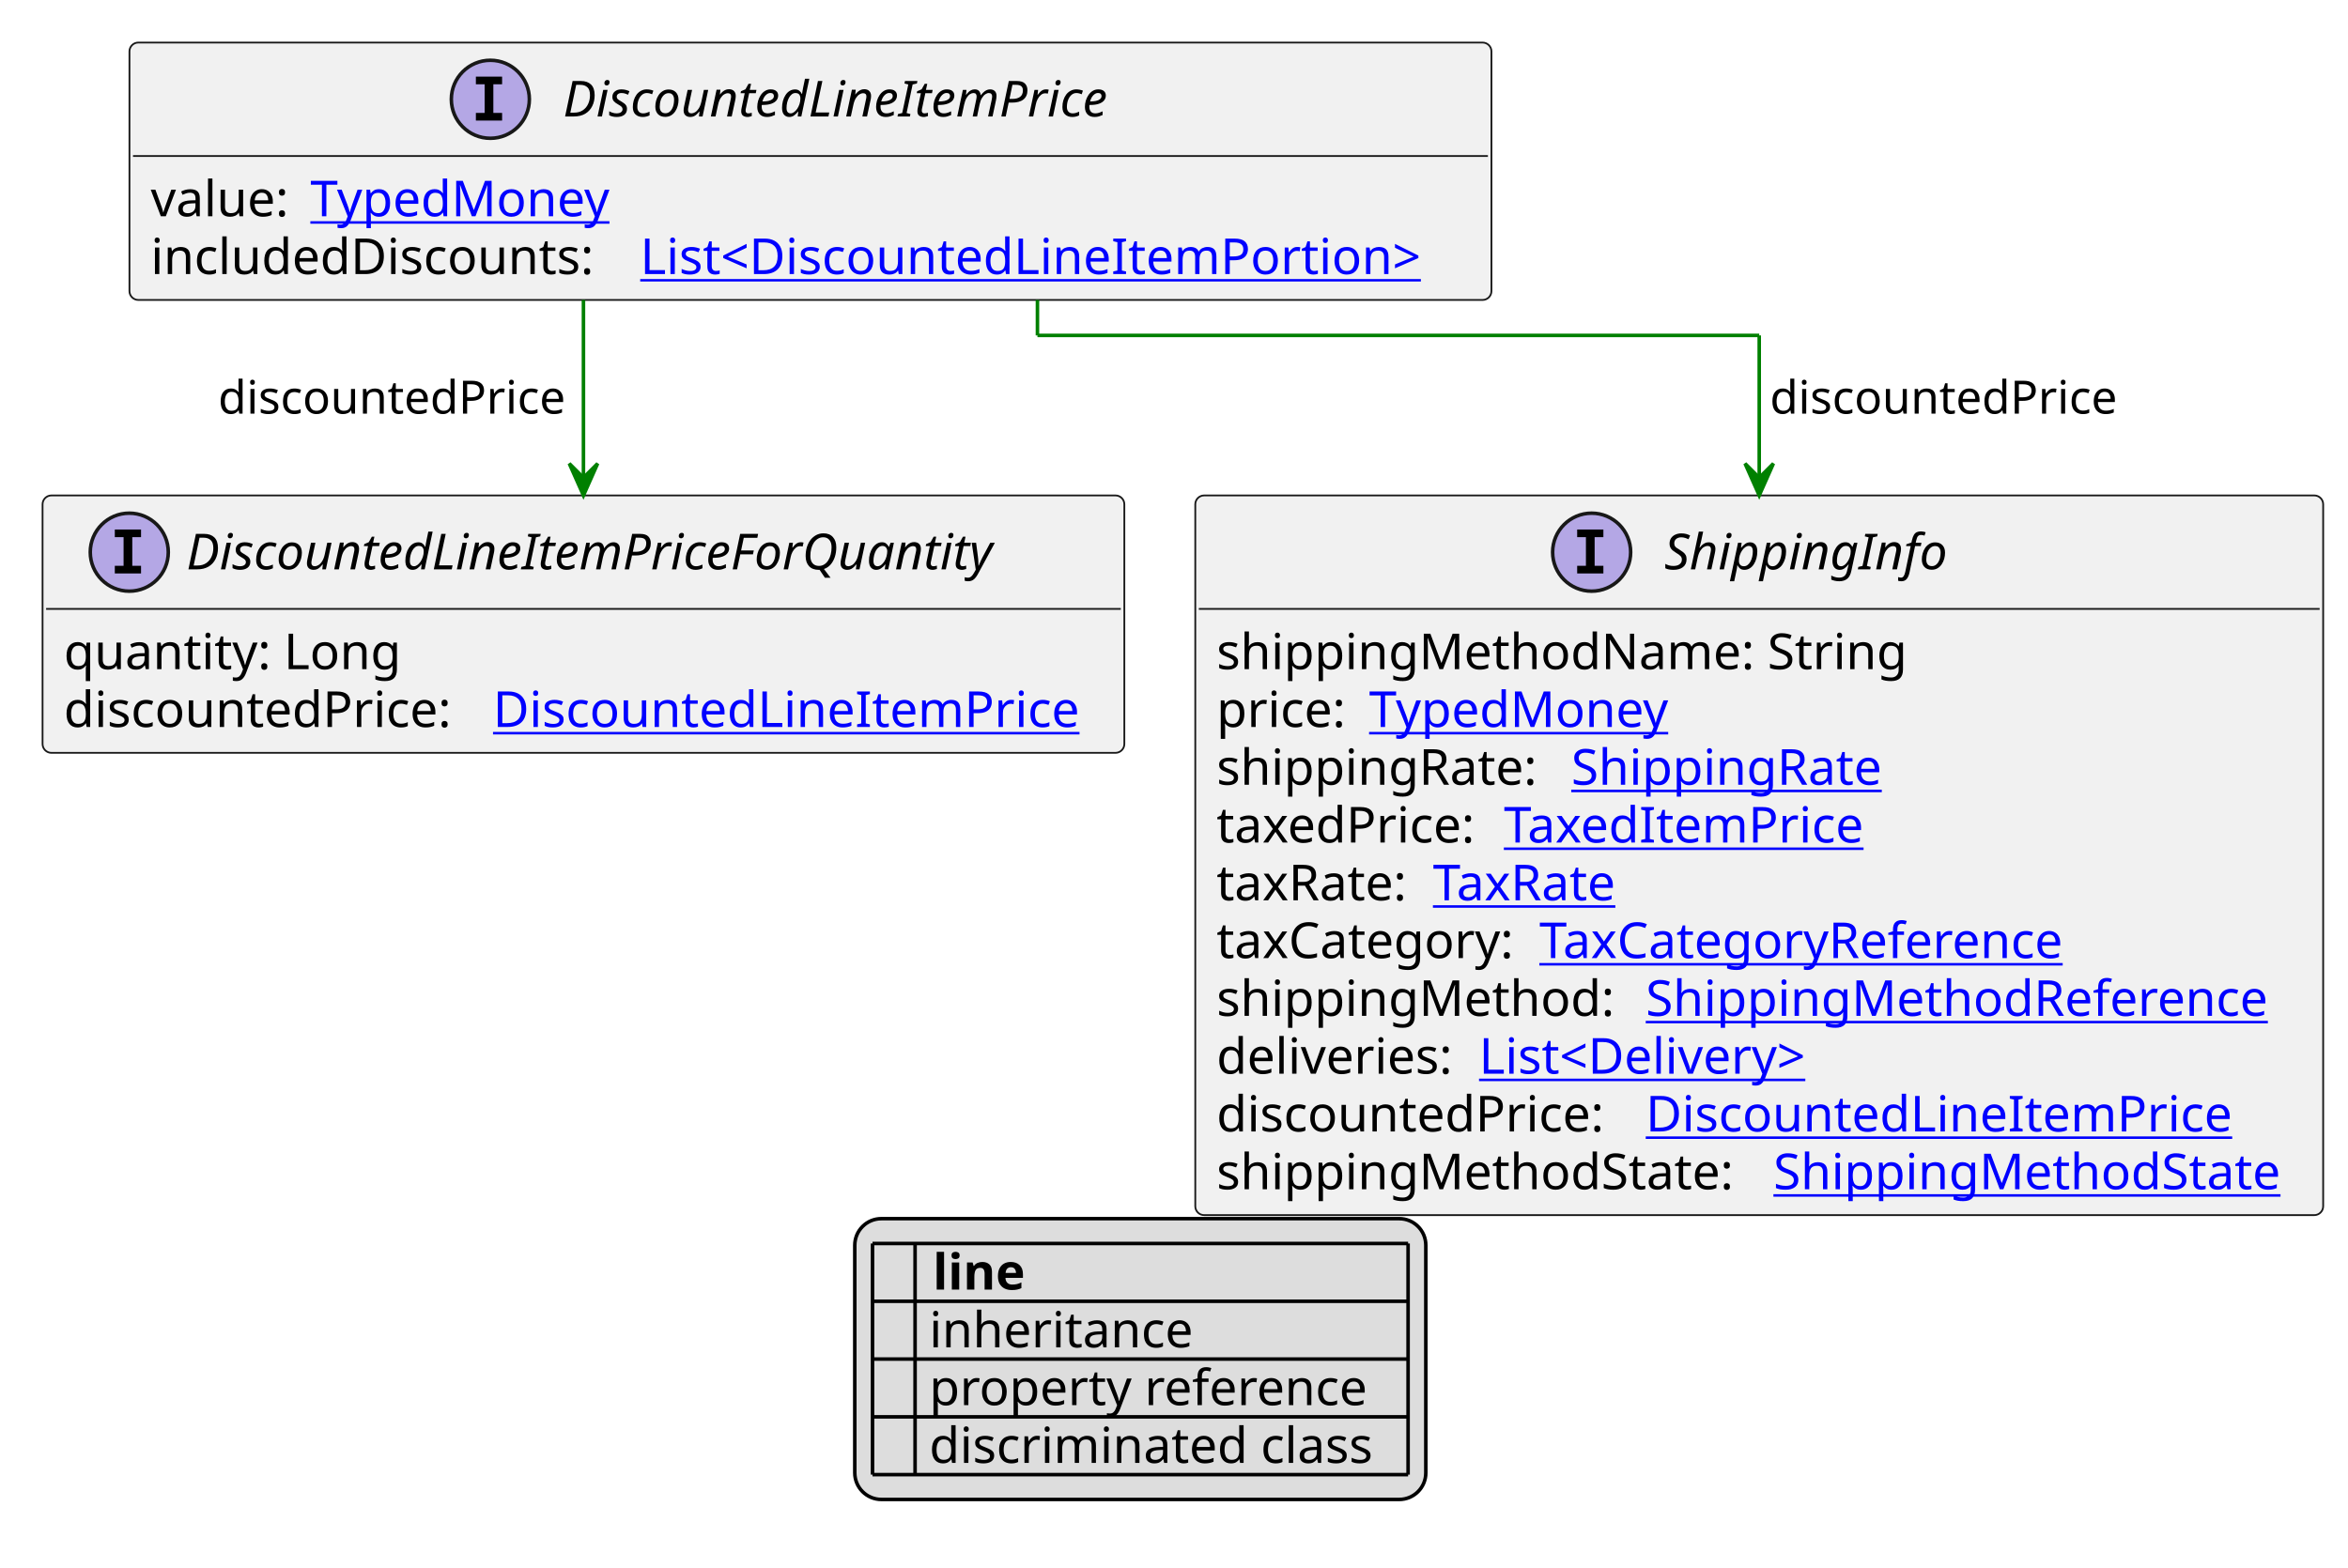
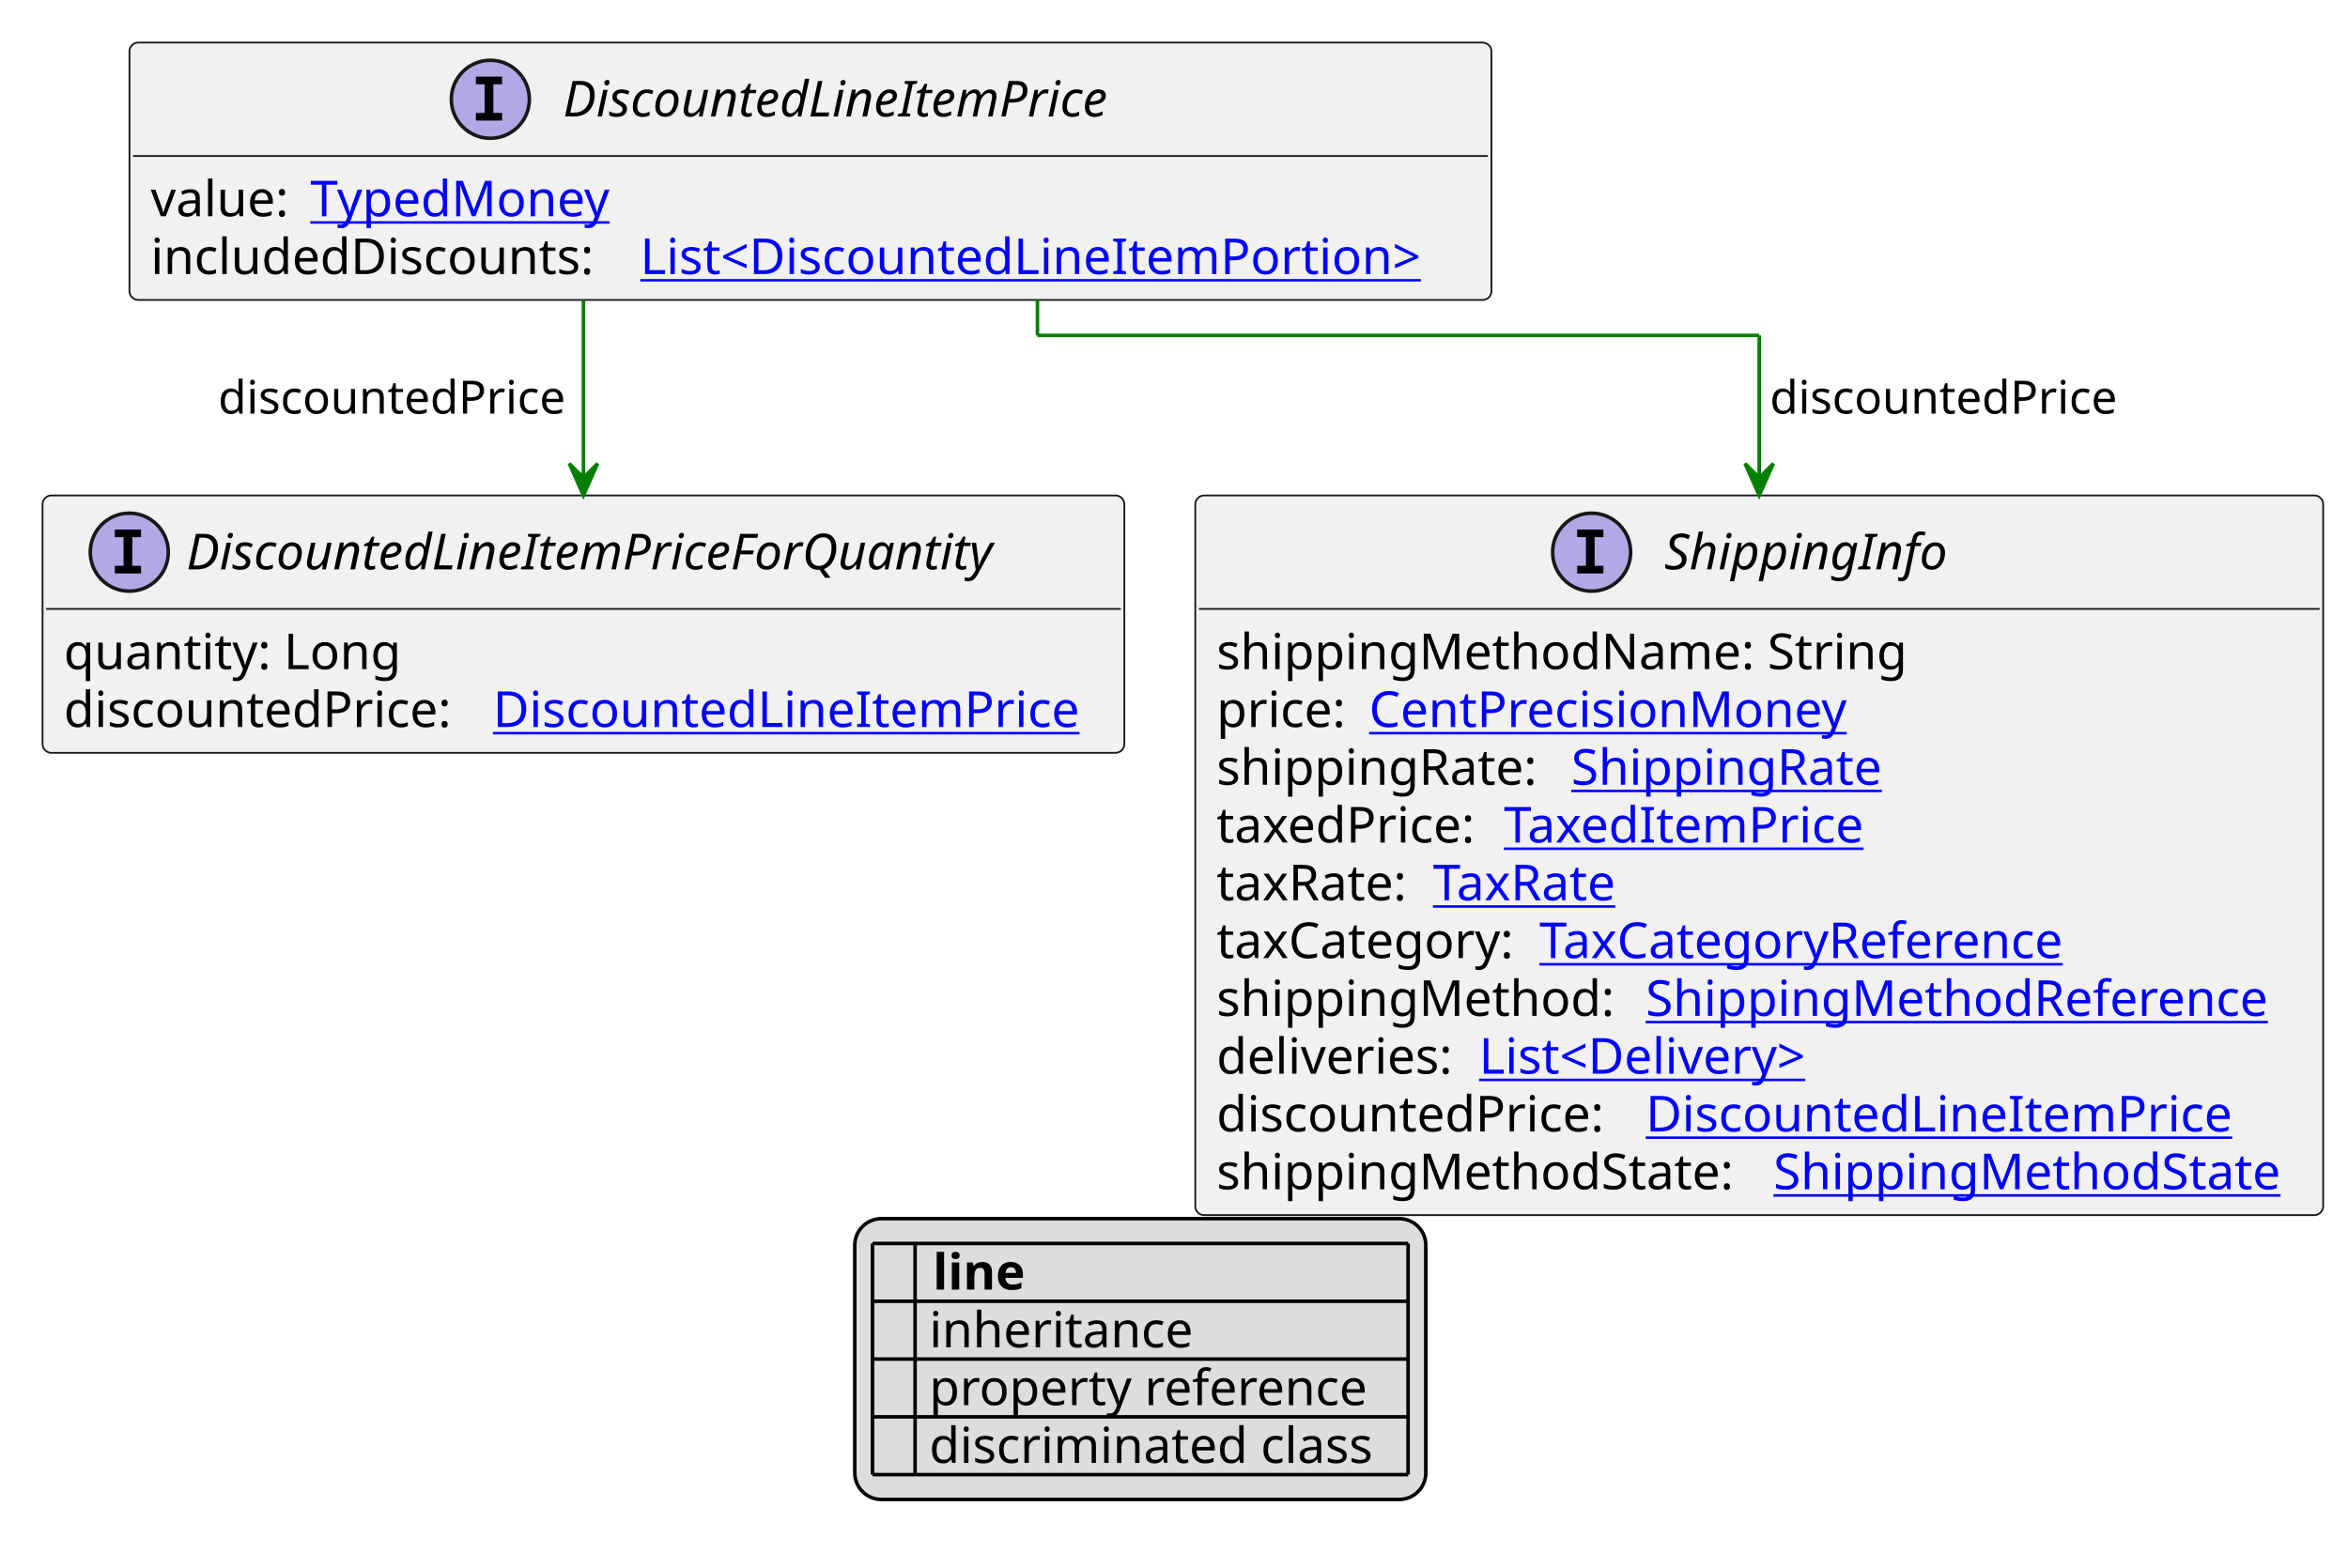
<svg xmlns="http://www.w3.org/2000/svg" xmlns:xlink="http://www.w3.org/1999/xlink" contentStyleType="text/css" height="442px" preserveAspectRatio="none" style="width:662px;height:442px;background:#FFFFFF;" version="1.1" viewBox="0 0 662 442" width="662px" zoomAndPan="magnify">
  <defs>
-     <filter height="1" id="befuqw0z3vnda0" width="1" x="0" y="0">
+     <filter height="1" id="b11lv5d84dls3y0" width="1" x="0" y="0">
      <feFlood flood-color="#000000" result="flood" />
      <feComposite in="SourceGraphic" in2="flood" operator="over" />
    </filter>
-     <filter height="1" id="befuqw0z3vnda1" width="1" x="0" y="0">
+     <filter height="1" id="b11lv5d84dls3y1" width="1" x="0" y="0">
      <feFlood flood-color="#008000" result="flood" />
      <feComposite in="SourceGraphic" in2="flood" operator="over" />
    </filter>
-     <filter height="1" id="befuqw0z3vnda2" width="1" x="0" y="0">
+     <filter height="1" id="b11lv5d84dls3y2" width="1" x="0" y="0">
      <feFlood flood-color="#0000FF" result="flood" />
      <feComposite in="SourceGraphic" in2="flood" operator="over" />
    </filter>
  </defs>
  <g>
    <a href="DiscountedLineItemPrice.svg" target="_top" title="DiscountedLineItemPrice.svg" xlink:actuate="onRequest" xlink:href="DiscountedLineItemPrice.svg" xlink:show="new" xlink:title="DiscountedLineItemPrice.svg" xlink:type="simple">
      <g id="elem_DiscountedLineItemPrice">
        <rect codeLine="10" fill="#F1F1F1" height="72.594" id="DiscountedLineItemPrice" rx="2.5" ry="2.5" style="stroke:#181818;stroke-width:0.5;" width="384" x="36.5" y="12" />
        <ellipse cx="138.25" cy="28" fill="#B4A7E5" rx="11" ry="11" style="stroke:#181818;stroke-width:1.0;" />
        <path d="M134.172,23.766 L134.172,21.609 L141.562,21.609 L141.562,23.766 L139.094,23.766 L139.094,31.844 L141.562,31.844 L141.562,34 L134.172,34 L134.172,31.844 L136.641,31.844 L136.641,23.766 L134.172,23.766 Z " fill="#000000" />
        <text fill="#000000" font-family="sans-serif" font-size="14" font-style="italic" lengthAdjust="spacing" textLength="172" x="158.75" y="32.847">DiscountedLineItemPrice</text>
        <line style="stroke:#181818;stroke-width:0.5;" x1="37.5" x2="419.5" y1="44" y2="44" />
        <text fill="#000000" font-family="sans-serif" font-size="14" lengthAdjust="spacing" textLength="41" x="42.5" y="60.995">value:</text>
        <a href="TypedMoney.svg" target="_top" title="TypedMoney.svg" xlink:actuate="onRequest" xlink:href="TypedMoney.svg" xlink:show="new" xlink:title="TypedMoney.svg" xlink:type="simple">
          <text fill="#0000FF" font-family="sans-serif" font-size="14" lengthAdjust="spacing" text-decoration="underline" textLength="89" x="87.5" y="60.995">TypedMoney</text>
        </a>
        <text fill="#000000" font-family="sans-serif" font-size="14" lengthAdjust="spacing" textLength="134" x="42.5" y="77.292">includedDiscounts:</text>
        <a href="DiscountedLineItemPortion.svg" target="_top" title="DiscountedLineItemPortion.svg" xlink:actuate="onRequest" xlink:href="DiscountedLineItemPortion.svg" xlink:show="new" xlink:title="DiscountedLineItemPortion.svg" xlink:type="simple">
          <text fill="#0000FF" font-family="sans-serif" font-size="14" lengthAdjust="spacing" text-decoration="underline" textLength="234" x="180.5" y="77.292">List&lt;DiscountedLineItemPortion&gt;</text>
        </a>
      </g>
    </a>
    <a href="DiscountedLineItemPriceForQuantity.svg" target="_top" title="DiscountedLineItemPriceForQuantity.svg" xlink:actuate="onRequest" xlink:href="DiscountedLineItemPriceForQuantity.svg" xlink:show="new" xlink:title="DiscountedLineItemPriceForQuantity.svg" xlink:type="simple">
      <g id="elem_DiscountedLineItemPriceForQuantity">
        <rect codeLine="17" fill="#F1F1F1" height="72.594" id="DiscountedLineItemPriceForQuantity" rx="2.5" ry="2.5" style="stroke:#181818;stroke-width:0.5;" width="305" x="12" y="139.727" />
        <ellipse cx="36.45" cy="155.727" fill="#B4A7E5" rx="11" ry="11" style="stroke:#181818;stroke-width:1.0;" />
        <path d="M32.372,151.492 L32.372,149.336 L39.763,149.336 L39.763,151.492 L37.294,151.492 L37.294,159.57 L39.763,159.57 L39.763,161.727 L32.372,161.727 L32.372,159.57 L34.841,159.57 L34.841,151.492 L32.372,151.492 Z " fill="#000000" />
        <text fill="#000000" font-family="sans-serif" font-size="14" font-style="italic" lengthAdjust="spacing" textLength="252" x="52.55" y="160.573">DiscountedLineItemPriceForQuantity</text>
        <line style="stroke:#181818;stroke-width:0.5;" x1="13" x2="316" y1="171.727" y2="171.727" />
        <text fill="#000000" font-family="sans-serif" font-size="14" lengthAdjust="spacing" textLength="98" x="18" y="188.722">quantity: Long</text>
        <text fill="#000000" font-family="sans-serif" font-size="14" lengthAdjust="spacing" textLength="117" x="18" y="205.019">discountedPrice:</text>
        <a href="DiscountedLineItemPrice.svg" target="_top" title="DiscountedLineItemPrice.svg" xlink:actuate="onRequest" xlink:href="DiscountedLineItemPrice.svg" xlink:show="new" xlink:title="DiscountedLineItemPrice.svg" xlink:type="simple">
          <text fill="#0000FF" font-family="sans-serif" font-size="14" lengthAdjust="spacing" text-decoration="underline" textLength="172" x="139" y="205.019">DiscountedLineItemPrice</text>
        </a>
      </g>
    </a>
    <a href="ShippingInfo.svg" target="_top" title="ShippingInfo.svg" xlink:actuate="onRequest" xlink:href="ShippingInfo.svg" xlink:show="new" xlink:title="ShippingInfo.svg" xlink:type="simple">
      <g id="elem_ShippingInfo">
        <rect codeLine="21" fill="#F1F1F1" height="202.969" id="ShippingInfo" rx="2.5" ry="2.5" style="stroke:#181818;stroke-width:0.5;" width="318" x="337" y="139.727" />
        <ellipse cx="448.75" cy="155.727" fill="#B4A7E5" rx="11" ry="11" style="stroke:#181818;stroke-width:1.0;" />
        <path d="M444.672,151.492 L444.672,149.336 L452.062,149.336 L452.062,151.492 L449.594,151.492 L449.594,159.57 L452.062,159.57 L452.062,161.727 L444.672,161.727 L444.672,159.57 L447.141,159.57 L447.141,151.492 L444.672,151.492 Z " fill="#000000" />
        <text fill="#000000" font-family="sans-serif" font-size="14" font-style="italic" lengthAdjust="spacing" textLength="86" x="469.25" y="160.573">ShippingInfo</text>
        <line style="stroke:#181818;stroke-width:0.5;" x1="338" x2="654" y1="171.727" y2="171.727" />
        <text fill="#000000" font-family="sans-serif" font-size="14" lengthAdjust="spacing" textLength="201" x="343" y="188.722">shippingMethodName: String</text>
        <text fill="#000000" font-family="sans-serif" font-size="14" lengthAdjust="spacing" textLength="39" x="343" y="205.019">price:</text>
-         <a href="TypedMoney.svg" target="_top" title="TypedMoney.svg" xlink:actuate="onRequest" xlink:href="TypedMoney.svg" xlink:show="new" xlink:title="TypedMoney.svg" xlink:type="simple">
-           <text fill="#0000FF" font-family="sans-serif" font-size="14" lengthAdjust="spacing" text-decoration="underline" textLength="89" x="386" y="205.019">TypedMoney</text>
+         <a href="CentPrecisionMoney.svg" target="_top" title="CentPrecisionMoney.svg" xlink:actuate="onRequest" xlink:href="CentPrecisionMoney.svg" xlink:show="new" xlink:title="CentPrecisionMoney.svg" xlink:type="simple">
+           <text fill="#0000FF" font-family="sans-serif" font-size="14" lengthAdjust="spacing" text-decoration="underline" textLength="142" x="386" y="205.019">CentPrecisionMoney</text>
        </a>
        <text fill="#000000" font-family="sans-serif" font-size="14" lengthAdjust="spacing" textLength="96" x="343" y="221.315">shippingRate:</text>
        <a href="ShippingRate.svg" target="_top" title="ShippingRate.svg" xlink:actuate="onRequest" xlink:href="ShippingRate.svg" xlink:show="new" xlink:title="ShippingRate.svg" xlink:type="simple">
          <text fill="#0000FF" font-family="sans-serif" font-size="14" lengthAdjust="spacing" text-decoration="underline" textLength="92" x="443" y="221.315">ShippingRate</text>
        </a>
        <text fill="#000000" font-family="sans-serif" font-size="14" lengthAdjust="spacing" textLength="77" x="343" y="237.612">taxedPrice:</text>
        <a href="TaxedItemPrice.svg" target="_top" title="TaxedItemPrice.svg" xlink:actuate="onRequest" xlink:href="TaxedItemPrice.svg" xlink:show="new" xlink:title="TaxedItemPrice.svg" xlink:type="simple">
          <text fill="#0000FF" font-family="sans-serif" font-size="14" lengthAdjust="spacing" text-decoration="underline" textLength="106" x="424" y="237.612">TaxedItemPrice</text>
        </a>
        <text fill="#000000" font-family="sans-serif" font-size="14" lengthAdjust="spacing" textLength="57" x="343" y="253.909">taxRate:</text>
        <a href="TaxRate.svg" target="_top" title="TaxRate.svg" xlink:actuate="onRequest" xlink:href="TaxRate.svg" xlink:show="new" xlink:title="TaxRate.svg" xlink:type="simple">
          <text fill="#0000FF" font-family="sans-serif" font-size="14" lengthAdjust="spacing" text-decoration="underline" textLength="56" x="404" y="253.909">TaxRate</text>
        </a>
        <text fill="#000000" font-family="sans-serif" font-size="14" lengthAdjust="spacing" textLength="87" x="343" y="270.206">taxCategory:</text>
        <a href="TaxCategoryReference.svg" target="_top" title="TaxCategoryReference.svg" xlink:actuate="onRequest" xlink:href="TaxCategoryReference.svg" xlink:show="new" xlink:title="TaxCategoryReference.svg" xlink:type="simple">
          <text fill="#0000FF" font-family="sans-serif" font-size="14" lengthAdjust="spacing" text-decoration="underline" textLength="158" x="434" y="270.206">TaxCategoryReference</text>
        </a>
        <text fill="#000000" font-family="sans-serif" font-size="14" lengthAdjust="spacing" textLength="117" x="343" y="286.503">shippingMethod:</text>
        <a href="ShippingMethodReference.svg" target="_top" title="ShippingMethodReference.svg" xlink:actuate="onRequest" xlink:href="ShippingMethodReference.svg" xlink:show="new" xlink:title="ShippingMethodReference.svg" xlink:type="simple">
          <text fill="#0000FF" font-family="sans-serif" font-size="14" lengthAdjust="spacing" text-decoration="underline" textLength="185" x="464" y="286.503">ShippingMethodReference</text>
        </a>
        <text fill="#000000" font-family="sans-serif" font-size="14" lengthAdjust="spacing" textLength="70" x="343" y="302.8">deliveries:</text>
        <a href="Delivery.svg" target="_top" title="Delivery.svg" xlink:actuate="onRequest" xlink:href="Delivery.svg" xlink:show="new" xlink:title="Delivery.svg" xlink:type="simple">
          <text fill="#0000FF" font-family="sans-serif" font-size="14" lengthAdjust="spacing" text-decoration="underline" textLength="101" x="417" y="302.8">List&lt;Delivery&gt;</text>
        </a>
        <text fill="#000000" font-family="sans-serif" font-size="14" lengthAdjust="spacing" textLength="117" x="343" y="319.097">discountedPrice:</text>
        <a href="DiscountedLineItemPrice.svg" target="_top" title="DiscountedLineItemPrice.svg" xlink:actuate="onRequest" xlink:href="DiscountedLineItemPrice.svg" xlink:show="new" xlink:title="DiscountedLineItemPrice.svg" xlink:type="simple">
          <text fill="#0000FF" font-family="sans-serif" font-size="14" lengthAdjust="spacing" text-decoration="underline" textLength="172" x="464" y="319.097">DiscountedLineItemPrice</text>
        </a>
        <text fill="#000000" font-family="sans-serif" font-size="14" lengthAdjust="spacing" textLength="153" x="343" y="335.394">shippingMethodState:</text>
        <a href="ShippingMethodState.svg" target="_top" title="ShippingMethodState.svg" xlink:actuate="onRequest" xlink:href="ShippingMethodState.svg" xlink:show="new" xlink:title="ShippingMethodState.svg" xlink:type="simple">
          <text fill="#0000FF" font-family="sans-serif" font-size="14" lengthAdjust="spacing" text-decoration="underline" textLength="149" x="500" y="335.394">ShippingMethodState</text>
        </a>
      </g>
    </a>
    <line style="stroke:#008000;stroke-width:1.0;" x1="164.5" x2="164.5" y1="84.594" y2="139.727" />
    <polygon fill="#008000" points="164.5,139.727,168.5,130.727,164.5,134.727,160.5,130.727,164.5,139.727" style="stroke:#008000;stroke-width:1.0;" />
    <text fill="#000000" font-family="sans-serif" font-size="13" lengthAdjust="spacing" textLength="101" x="61.5" y="116.661">discountedPrice</text>
    <line style="stroke:#008000;stroke-width:1.0;" x1="292.5" x2="292.5" y1="84.594" y2="94.594" />
    <line style="stroke:#008000;stroke-width:1.0;" x1="292.5" x2="496" y1="94.594" y2="94.594" />
    <line style="stroke:#008000;stroke-width:1.0;" x1="496" x2="496" y1="94.594" y2="139.727" />
    <polygon fill="#008000" points="496,139.727,500,130.727,496,134.727,492,130.727,496,139.727" style="stroke:#008000;stroke-width:1.0;" />
    <text fill="#000000" font-family="sans-serif" font-size="13" lengthAdjust="spacing" textLength="101" x="499" y="116.661">discountedPrice</text>
    <rect fill="#DDDDDD" height="79.188" id="_legend" rx="7.5" ry="7.5" style="stroke:#000000;stroke-width:1.0;" width="161" x="241" y="343.695" />
    <text fill="#000000" font-family="sans-serif" font-size="14" font-weight="bold" lengthAdjust="spacing" textLength="5" x="246" y="363.69"> </text>
    <text fill="#000000" font-family="sans-serif" font-size="14" font-weight="bold" lengthAdjust="spacing" textLength="28" x="263" y="363.69">line</text>
-     <text fill="#000000" filter="url(#befuqw0z3vnda0)" font-family="sans-serif" font-size="14" lengthAdjust="spacing" textLength="12" x="246" y="379.987">   </text>
+     <text fill="#000000" filter="url(#b11lv5d84dls3y0)" font-family="sans-serif" font-size="14" lengthAdjust="spacing" textLength="12" x="246" y="379.987">   </text>
    <text fill="#000000" font-family="sans-serif" font-size="14" lengthAdjust="spacing" textLength="77" x="262" y="379.987">inheritance</text>
-     <text fill="#000000" filter="url(#befuqw0z3vnda1)" font-family="sans-serif" font-size="14" lengthAdjust="spacing" textLength="12" x="246" y="396.284">   </text>
+     <text fill="#000000" filter="url(#b11lv5d84dls3y1)" font-family="sans-serif" font-size="14" lengthAdjust="spacing" textLength="12" x="246" y="396.284">   </text>
    <text fill="#000000" font-family="sans-serif" font-size="14" lengthAdjust="spacing" textLength="129" x="262" y="396.284">property reference</text>
-     <text fill="#000000" filter="url(#befuqw0z3vnda2)" font-family="sans-serif" font-size="14" lengthAdjust="spacing" textLength="12" x="246" y="412.581">   </text>
+     <text fill="#000000" filter="url(#b11lv5d84dls3y2)" font-family="sans-serif" font-size="14" lengthAdjust="spacing" textLength="12" x="246" y="412.581">   </text>
    <text fill="#000000" font-family="sans-serif" font-size="14" lengthAdjust="spacing" textLength="131" x="262" y="412.581">discriminated class</text>
    <line style="stroke:#000000;stroke-width:1.0;" x1="246" x2="397" y1="350.695" y2="350.695" />
    <line style="stroke:#000000;stroke-width:1.0;" x1="246" x2="397" y1="366.992" y2="366.992" />
    <line style="stroke:#000000;stroke-width:1.0;" x1="246" x2="397" y1="383.289" y2="383.289" />
    <line style="stroke:#000000;stroke-width:1.0;" x1="246" x2="397" y1="399.586" y2="399.586" />
    <line style="stroke:#000000;stroke-width:1.0;" x1="246" x2="397" y1="415.883" y2="415.883" />
    <line style="stroke:#000000;stroke-width:1.0;" x1="246" x2="246" y1="350.695" y2="415.883" />
    <line style="stroke:#000000;stroke-width:1.0;" x1="258" x2="258" y1="350.695" y2="415.883" />
    <line style="stroke:#000000;stroke-width:1.0;" x1="397" x2="397" y1="350.695" y2="415.883" />
  </g>
</svg>
